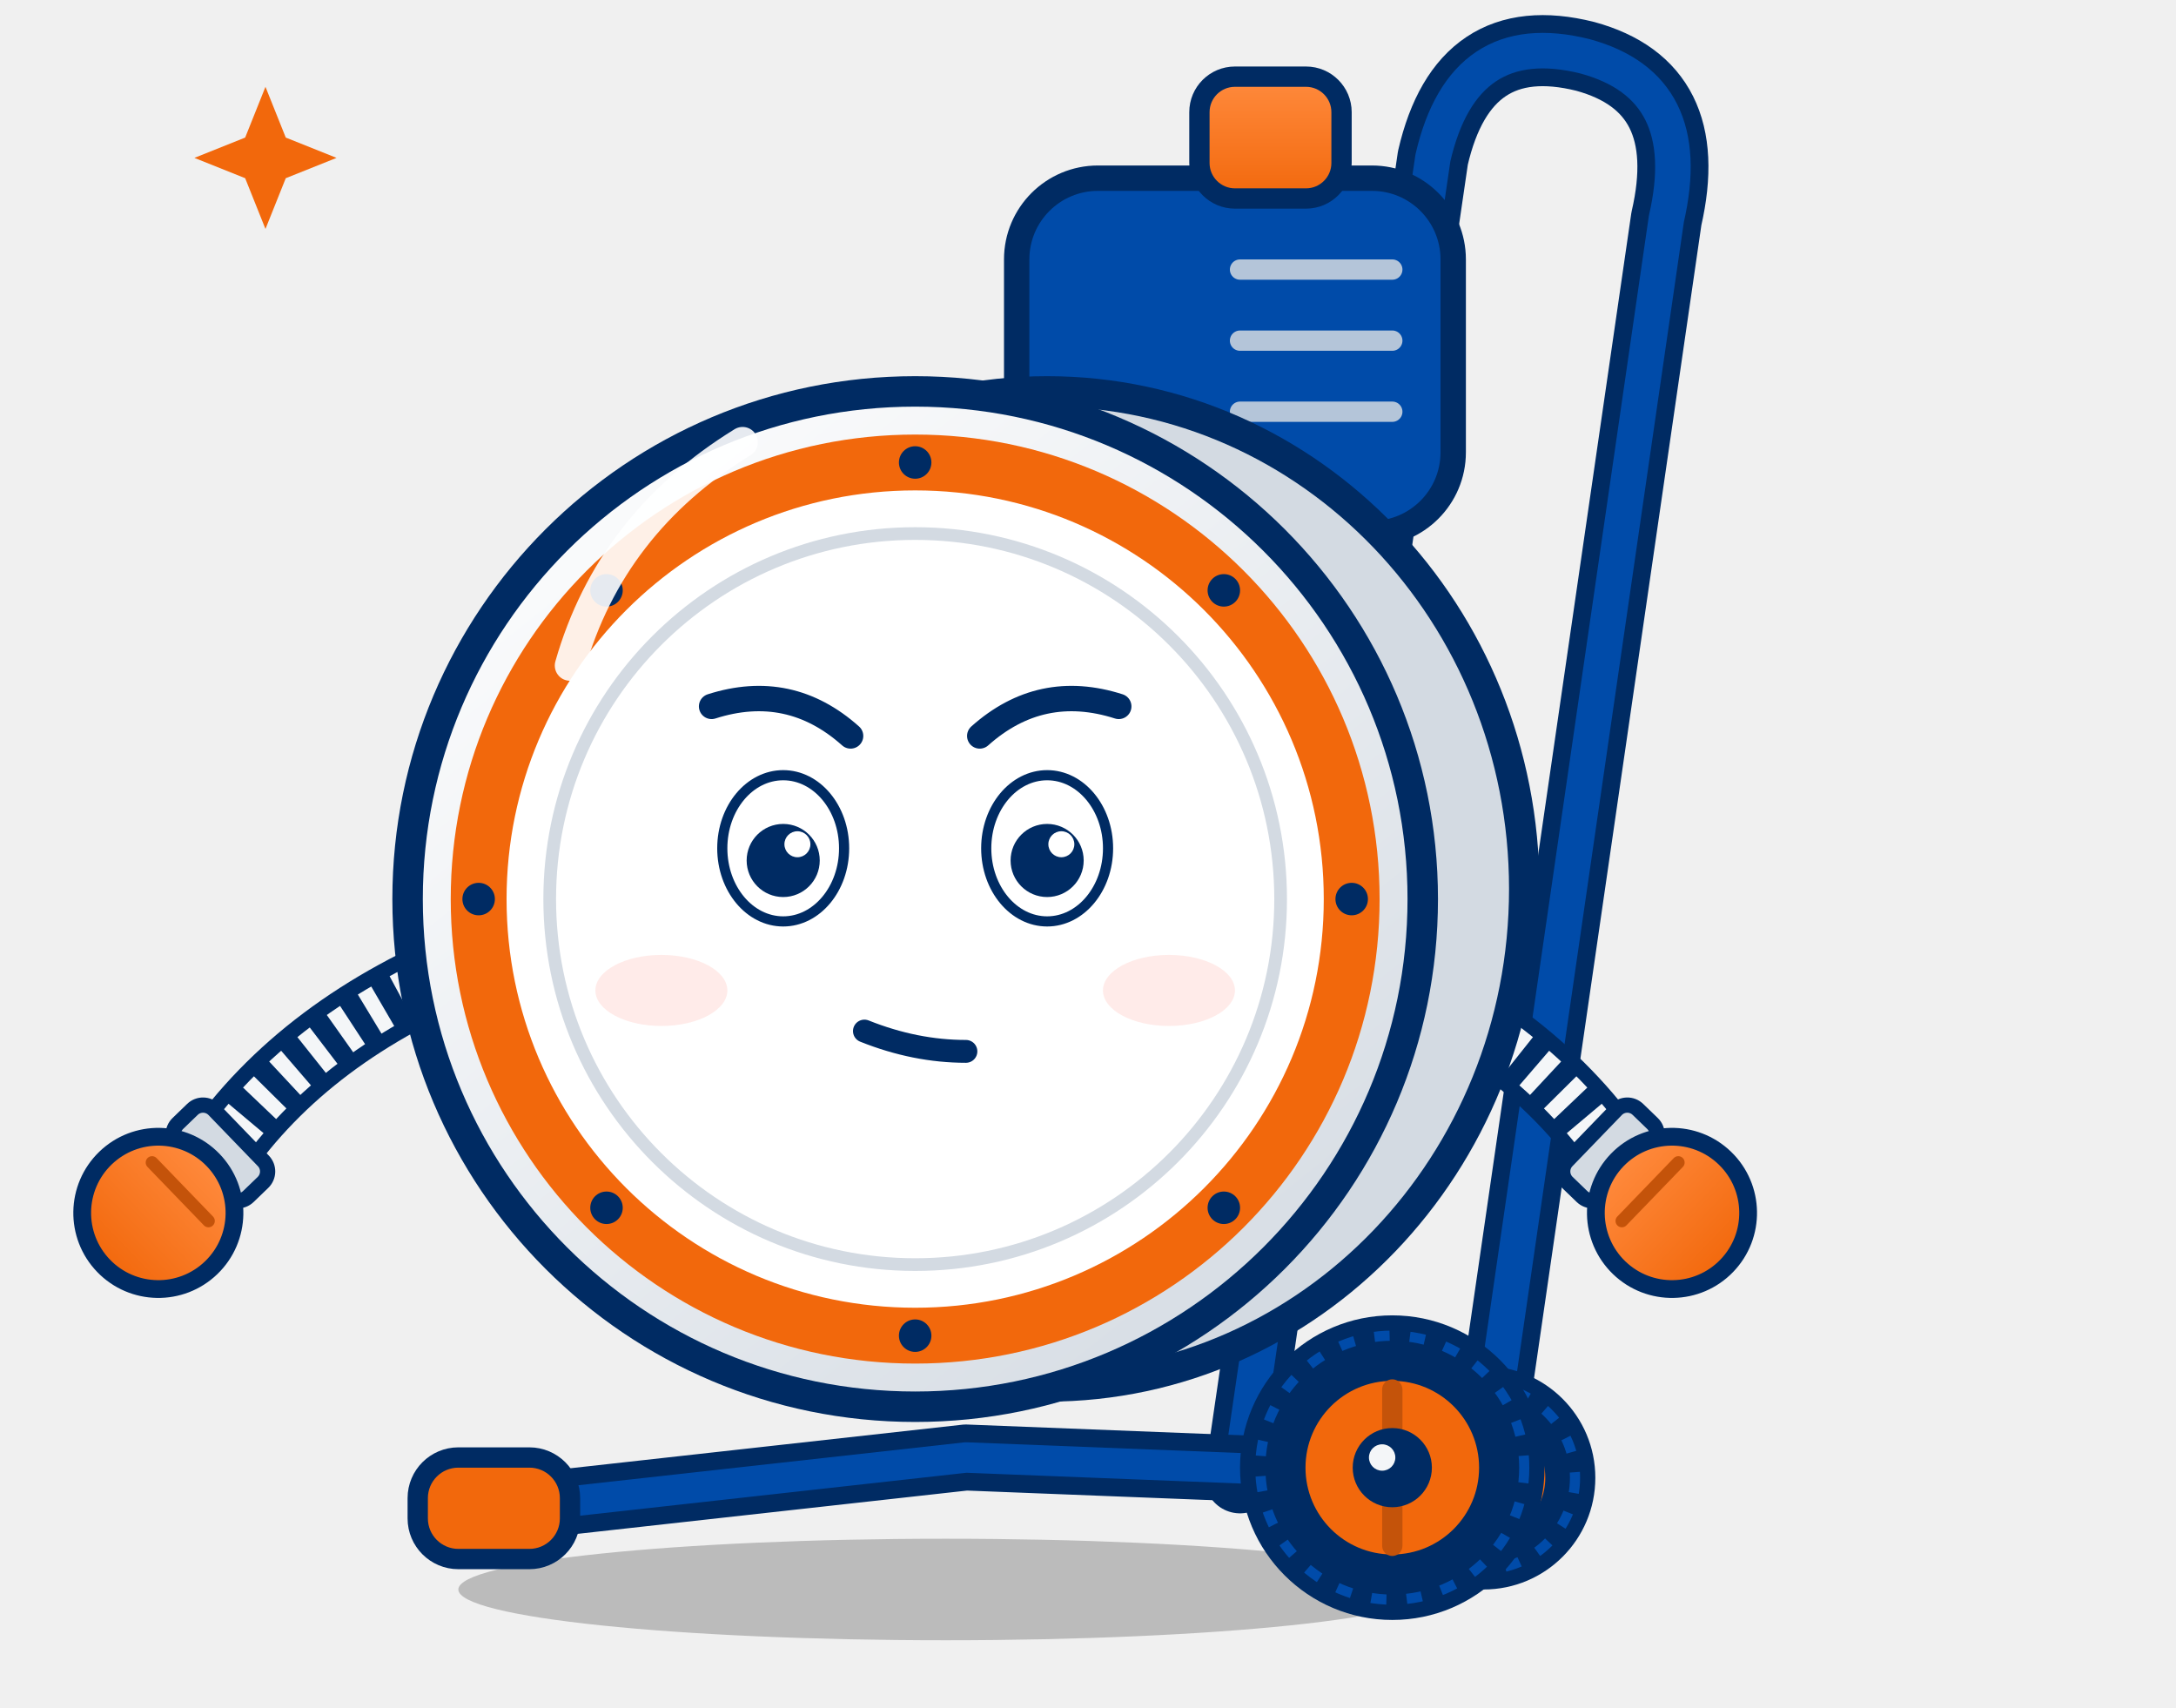
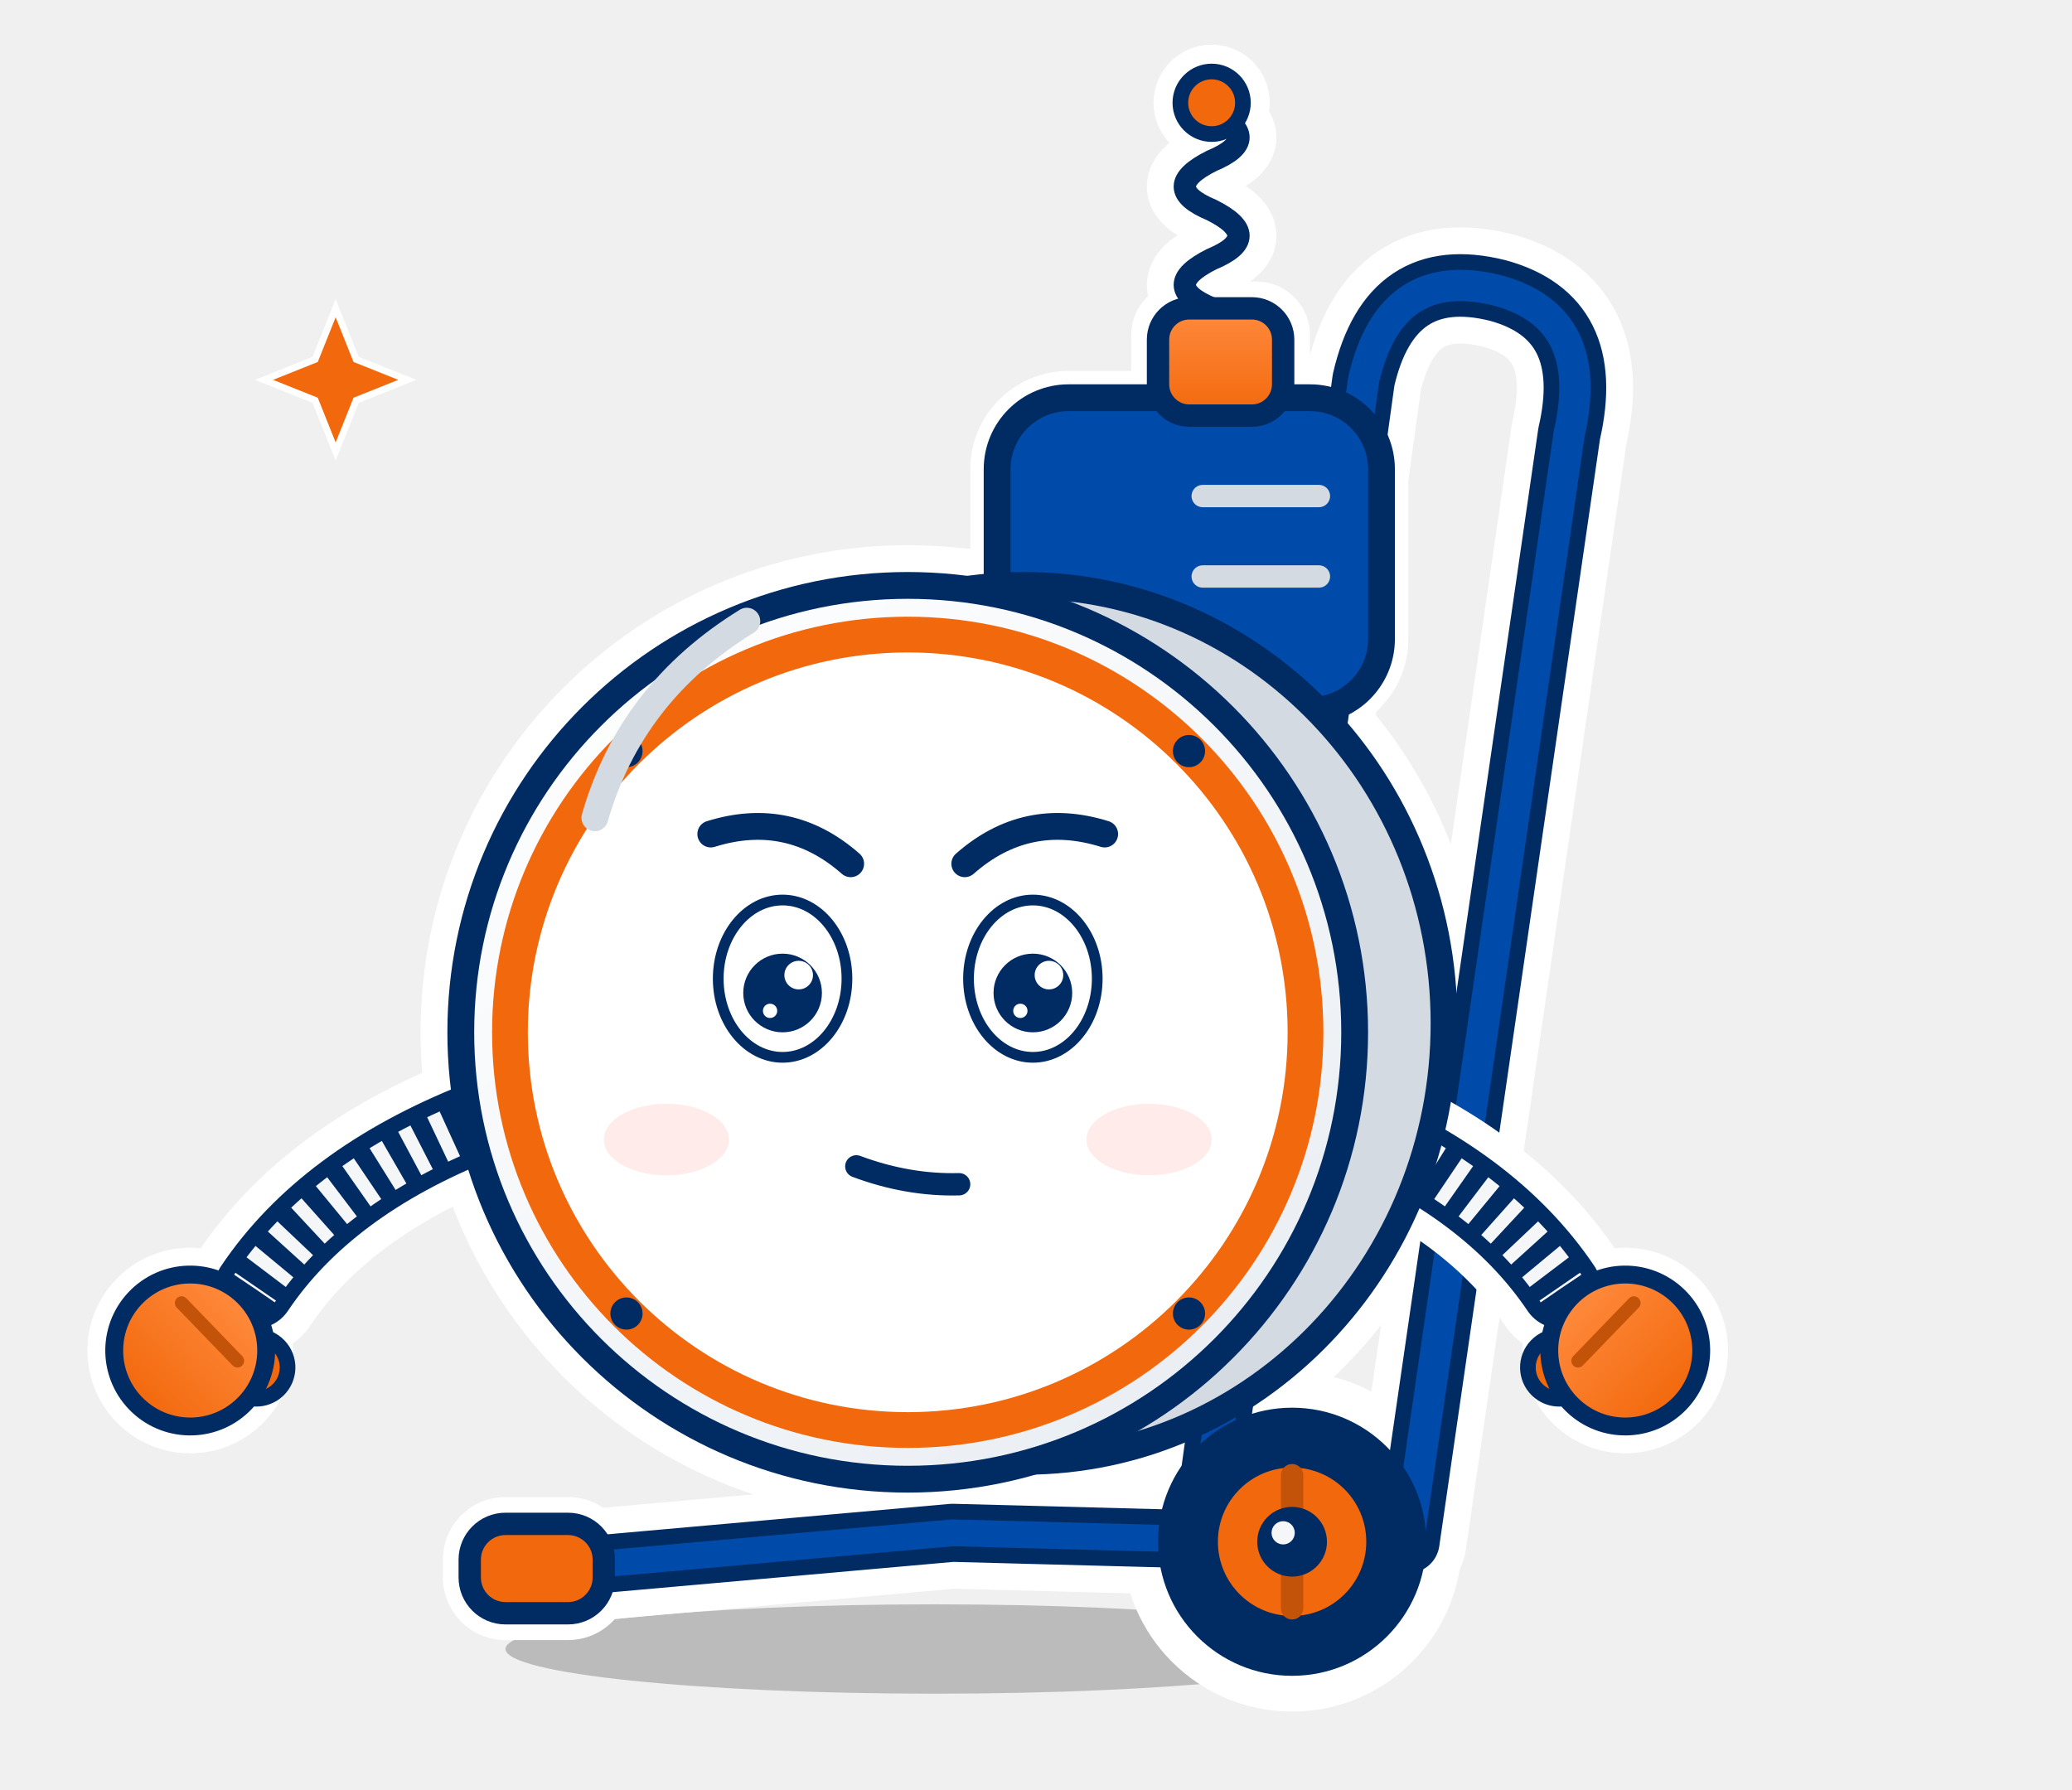
- <svg xmlns="http://www.w3.org/2000/svg" viewBox="-60.3 8.9 428.7 336.4" class="mola" role="img" aria-label="Mola, o mascote da M&amp;C Desentupidora">
+ <svg xmlns="http://www.w3.org/2000/svg" viewBox="-83.1 -45 463.6 400.4" class="mola" role="img" aria-label="Mola, a mascote da M&amp;C Desentupidora">
  <defs>
    <linearGradient id="ml6m" x1=".1" y1="0" x2=".9" y2="1">
      <stop offset="0" stop-color="#ffffff" />
-       <stop offset="1" stop-color="#D3DAE2" />
+       <stop offset="1" stop-color="#e8edf2" />
    </linearGradient>
    <linearGradient id="ml6o" x1="0" y1="0" x2="0" y2="1">
      <stop offset="0" stop-color="#ff8a3d" />
      <stop offset="1" stop-color="#F2680C" />
    </linearGradient>
    <clipPath id="ml6c">
-       <path d="M110,212 Q120,216 130,216 Q120,216 110,212 Z" />
+       <path d="M108.5,216 Q120,220.3 131.5,220 Q120,220.3 108.5,216 Z" />
    </clipPath>
  </defs>
  <g class="ml-rig">
-     <ellipse cx="126" cy="322" rx="96" ry="10" fill="#000" opacity="0.22" class="ml-shadow" />
-     <g class="ml-body">
-       <g>
-         <path d="M184,300 L222,40 Q228,14 252,20 Q274,26 268,52 L232,300" fill="none" stroke="#002B63" stroke-width="14" stroke-linecap="round" stroke-linejoin="round" />
-         <path d="M184,300 L222,40 Q228,14 252,20 Q274,26 268,52 L232,300" fill="none" stroke="#004BA9" stroke-width="7" stroke-linecap="round" stroke-linejoin="round" />
-       </g>
-       <g class="ml-wheel" transform="translate(232,300)">
-         <g>
-           <circle r="22" fill="#002B63" />
-           <circle r="18" fill="none" stroke="#004BA9" stroke-width="2" stroke-dasharray="3 4" />
-           <circle r="13.64" fill="#F2680C" stroke="#002B63" stroke-width="3" />
-           <rect x="-2" y="-12.76" width="4" height="25.52" rx="2" fill="#C4530A" />
-           <circle r="5.72" fill="#002B63" />
-           <circle cx="-2" cy="-2" r="2.6" fill="#F4F6F8" />
+     <ellipse cx="126" cy="324" rx="96" ry="10" fill="#000" opacity="0.22" class="ml-shadow ml-cart" />
+     <g class="ml-lean" transform="rotate(0 126 320)">
+       <g class="ml-body">
+         <g class="ml-outline ml-cart">
+           <rect x="134" y="38" width="98" height="82" rx="22" fill="#fff" />
+           <rect x="170" y="18" width="40" height="36" rx="12" fill="#fff" />
+           <path d="M188,24 q-12,-5 0,-11 q12,-5 0,-11 q-12,-5 0,-11 q12,-5 0,-11" fill="none" stroke="#fff" stroke-width="17" stroke-linecap="round" stroke-linejoin="round" />
+           <circle cx="188" cy="-22" r="13" fill="#fff" />
+           <rect x="16" y="290" width="42" height="32" rx="14" fill="#fff" />
+           <circle cx="206" cy="300" r="38" fill="#fff" />
+           <path d="M186,300 L222,40 Q228,14 252,20 Q274,26 268,52 L232,300" fill="none" stroke="#fff" stroke-width="26" stroke-linecap="round" stroke-linejoin="round" />
+           <path d="M40,306 L130,298 L206,300" fill="none" stroke="#fff" stroke-width="25" stroke-linecap="round" stroke-linejoin="round" />
+         </g>
+         <g class="ml-outline">
+           <ellipse cx="146" cy="184" rx="103" ry="107" fill="#fff" />
+           <circle cx="120" cy="186" r="109" fill="#fff" />
+         </g>
+         <g class="ml-cart">
+           <g>
+             <path d="M186,300 L222,40 Q228,14 252,20 Q274,26 268,52 L232,300" fill="none" stroke="#002B63" stroke-width="14" stroke-linecap="round" stroke-linejoin="round" />
+             <path d="M186,300 L222,40 Q228,14 252,20 Q274,26 268,52 L232,300" fill="none" stroke="#004BA9" stroke-width="7" stroke-linecap="round" stroke-linejoin="round" />
+           </g>
+           <g>
+             <path d="M40,306 L130,298 L206,300" fill="none" stroke="#002B63" stroke-width="13" stroke-linecap="round" stroke-linejoin="round" />
+             <path d="M40,306 L130,298 L206,300" fill="none" stroke="#004BA9" stroke-width="6" stroke-linecap="round" stroke-linejoin="round" />
+           </g>
+           <rect x="22" y="296" width="30" height="20" rx="8" fill="#F2680C" stroke="#002B63" stroke-width="5" />
+           <g class="ml-motor">
+             <rect x="140" y="44" width="86" height="70" rx="16" fill="#004BA9" stroke="#002B63" stroke-width="6" />
+             <path d="M186,66 H212" stroke="#D3DAE2" stroke-width="5" stroke-linecap="round" />
+             <path d="M186,84 H212" stroke="#D3DAE2" stroke-width="5" stroke-linecap="round" />
+             <g>
+               <path d="M188,24 q-12,-5 0,-11 q12,-5 0,-11 q-12,-5 0,-11 q12,-5 0,-11" fill="none" stroke="#002B63" stroke-width="5" stroke-linecap="round" stroke-linejoin="round" />
+               <circle cx="188" cy="-22" r="7" fill="#F2680C" stroke="#002B63" stroke-width="3.5" />
+               <rect x="176" y="24" width="28" height="24" rx="7" fill="url(#ml6o)" stroke="#002B63" stroke-width="5" />
+             </g>
+           </g>
+         </g>
+         <g class="ml-arm ml-cart" transform="translate(24,206) rotate(46)">
+           <g>
+             <path d="M0,0 Q-14,34 -8,62" fill="none" stroke="#fff" stroke-width="30" stroke-linecap="round" />
+             <circle cx="-8" cy="82" r="23" fill="#fff" />
+             <path d="M0,0 Q-14,34 -8,62" fill="none" stroke="#002B63" stroke-width="18" stroke-linecap="round" />
+             <path d="M0,0 Q-14,34 -8,62" fill="none" stroke="#F4F6F8" stroke-width="11" stroke-dasharray="3 4" />
+             <circle cx="5" cy="74" r="7" fill="#F2680C" stroke="#002B63" stroke-width="3.5" />
+             <circle cx="-8" cy="82" r="17" fill="url(#ml6o)" stroke="#002B63" stroke-width="4" />
+             <path d="M-17,76 h18" stroke="#C4530A" stroke-width="3" stroke-linecap="round" />
+           </g>
+         </g>
+         <g class="ml-arm ml-cart" transform="translate(216,206) rotate(-46)">
+           <g>
+             <path d="M0,0 Q14,34 8,62" fill="none" stroke="#fff" stroke-width="30" stroke-linecap="round" />
+             <circle cx="8" cy="82" r="23" fill="#fff" />
+             <path d="M0,0 Q14,34 8,62" fill="none" stroke="#002B63" stroke-width="18" stroke-linecap="round" />
+             <path d="M0,0 Q14,34 8,62" fill="none" stroke="#F4F6F8" stroke-width="11" stroke-dasharray="3 4" />
+             <circle cx="-5" cy="74" r="7" fill="#F2680C" stroke="#002B63" stroke-width="3.5" />
+             <circle cx="8" cy="82" r="17" fill="url(#ml6o)" stroke="#002B63" stroke-width="4" />
+             <path d="M-1,76 h18" stroke="#C4530A" stroke-width="3" stroke-linecap="round" />
+             <g class="ml-prop" opacity="0" transform="translate(8,82)">
+               <rect x="-5" y="-12" width="10" height="92" rx="5" fill="#c98a3d" stroke="#002B63" stroke-width="3" />
+               <path d="M-26,80 q26,40 52,0 z" fill="#c0392b" stroke="#002B63" stroke-width="3" stroke-linejoin="round" />
+             </g>
+           </g>
+         </g>
+         <ellipse cx="146" cy="184" rx="94" ry="98" fill="#D3DAE2" stroke="#002B63" stroke-width="6" />
+         <circle cx="120" cy="186" r="100" fill="url(#ml6m)" stroke="#002B63" stroke-width="6" />
+         <g class="ml-ring" transform="translate(120,186)">
+           <circle r="89" fill="#ffffff" stroke="#F2680C" stroke-width="8" />
+           <circle cx="62.93" cy="62.93" r="3.6" fill="#002B63" />
+           <circle cx="-62.93" cy="62.93" r="3.6" fill="#002B63" />
+           <circle cx="-62.93" cy="-62.93" r="3.6" fill="#002B63" />
+           <circle cx="62.93" cy="-62.93" r="3.6" fill="#002B63" />
+         </g>
+         <path d="M50,138 Q58,110 84,94" fill="none" stroke="#D3DAE2" stroke-width="6" stroke-linecap="round" />
+         <g class="ml-cart">
+           <g class="ml-wheel" transform="translate(206,300)">
+             <g>
+               <circle r="30" fill="#002B63" />
+               <circle r="18.6" fill="#F2680C" stroke="#002B63" stroke-width="4" />
+               <rect x="-2.5" y="-17.4" width="5" height="34.8" rx="2.5" fill="#C4530A" />
+               <circle r="7.8" fill="#002B63" />
+               <circle cx="-2" cy="-2" r="2.6" fill="#F4F6F8" />
+             </g>
+           </g>
+         </g>
+         <g class="ml-face">
+           <ellipse cx="66" cy="210" rx="14" ry="8" fill="#ff7a6b" opacity="0.15" />
+           <ellipse cx="174" cy="210" rx="14" ry="8" fill="#ff7a6b" opacity="0.15" />
+           <g class="ml-eye" transform="translate(92,174)">
+             <g opacity="1" transform="scale(0.8)">
+               <g>
+                 <ellipse cx="0" cy="0" rx="18" ry="22" fill="#fff" stroke="#002B63" stroke-width="3" />
+                 <g>
+                   <circle cx="0" cy="4" r="11" fill="#002B63" />
+                   <circle cx="4.5" cy="-1" r="4" fill="#fff" />
+                   <circle cx="-3.5" cy="9" r="2" fill="#fff" />
+                 </g>
+               </g>
+             </g>
+             <path d="M-15,3 Q0,-11 15,3" fill="none" stroke="#002B63" stroke-width="5.5" stroke-linecap="round" opacity="0" />
+           </g>
+           <g class="ml-eye" transform="translate(148,174)">
+             <g opacity="1" transform="scale(0.8)">
+               <g>
+                 <ellipse cx="0" cy="0" rx="18" ry="22" fill="#fff" stroke="#002B63" stroke-width="3" />
+                 <g>
+                   <circle cx="0" cy="4" r="11" fill="#002B63" />
+                   <circle cx="4.5" cy="-1" r="4" fill="#fff" />
+                   <circle cx="-3.5" cy="9" r="2" fill="#fff" />
+                 </g>
+               </g>
+             </g>
+             <path d="M-15,3 Q0,-11 15,3" fill="none" stroke="#002B63" stroke-width="5.5" stroke-linecap="round" opacity="0" />
+           </g>
+           <path d="M76,142 Q92,133 108,142" fill="none" stroke="#002B63" stroke-width="6" stroke-linecap="round" transform="translate(0,3) rotate(12 92 140)" />
+           <path d="M132,142 Q148,133 164,142" fill="none" stroke="#002B63" stroke-width="6" stroke-linecap="round" transform="translate(0,3) rotate(-12 148 140)" />
+           <path d="M108.5,216 Q120,220.3 131.5,220 Q120,220.3 108.5,216 Z" fill="#002B63" stroke="#002B63" stroke-width="5" stroke-linejoin="round" stroke-linecap="round" />
+           <ellipse cx="120" cy="217.15" rx="10" ry="7" fill="#ff7a6b" opacity="0" clip-path="url(#ml6c)" />
        </g>
      </g>
-       <g class="ml-motor">
-         <rect x="140" y="44" width="86" height="70" rx="16" fill="#004BA9" stroke="#002B63" stroke-width="5" />
-         <path d="M184,62 H214" stroke="#D3DAE2" stroke-width="4" stroke-linecap="round" opacity="0.85" />
-         <path d="M184,76 H214" stroke="#D3DAE2" stroke-width="4" stroke-linecap="round" opacity="0.85" />
-         <path d="M184,90 H214" stroke="#D3DAE2" stroke-width="4" stroke-linecap="round" opacity="0.85" />
-         <rect x="176" y="24" width="28" height="24" rx="7" fill="url(#ml6o)" stroke="#002B63" stroke-width="4" />
-       </g>
-       <g>
-         <path d="M40,306 L130,296 L232,300" fill="none" stroke="#002B63" stroke-width="13" stroke-linecap="round" stroke-linejoin="round" />
-         <path d="M40,306 L130,296 L232,300" fill="none" stroke="#004BA9" stroke-width="6" stroke-linecap="round" stroke-linejoin="round" />
-       </g>
-       <rect x="22" y="296" width="30" height="20" rx="8" fill="#F2680C" stroke="#002B63" stroke-width="4" />
-       <g class="ml-arm" transform="translate(34,198) rotate(46)">
-         <g>
-           <path d="M0,0 Q-14,34 -8,64" fill="none" stroke="#002B63" stroke-width="15" stroke-linecap="round" />
-           <path d="M0,0 Q-14,34 -8,64" fill="none" stroke="#F4F6F8" stroke-width="9" stroke-dasharray="3 4" />
-           <rect x="-18" y="58" width="20" height="10" rx="3" fill="#D3DAE2" stroke="#002B63" stroke-width="3" />
-           <circle cx="-8" cy="80" r="15" fill="url(#ml6o)" stroke="#002B63" stroke-width="3.5" />
-           <path d="M-16,74 h16" stroke="#C4530A" stroke-width="2.5" stroke-linecap="round" />
-         </g>
-       </g>
-       <g class="ml-arm" transform="translate(206,198) rotate(-46)">
-         <g>
-           <path d="M0,0 Q14,34 8,64" fill="none" stroke="#002B63" stroke-width="15" stroke-linecap="round" />
-           <path d="M0,0 Q14,34 8,64" fill="none" stroke="#F4F6F8" stroke-width="9" stroke-dasharray="3 4" />
-           <rect x="-2" y="58" width="20" height="10" rx="3" fill="#D3DAE2" stroke="#002B63" stroke-width="3" />
-           <circle cx="8" cy="80" r="15" fill="url(#ml6o)" stroke="#002B63" stroke-width="3.5" />
-           <path d="M0,74 h16" stroke="#C4530A" stroke-width="2.5" stroke-linecap="round" />
-           <g class="ml-prop" opacity="0" transform="translate(8,80)">
-             <rect x="-4" y="-12" width="8" height="92" rx="4" fill="#c98a3d" />
-             <path d="M-24,80 q24,38 48,0 z" fill="#c0392b" />
-             <rect x="-26" y="76" width="52" height="7" rx="3.5" fill="#962d22" />
-           </g>
-         </g>
-       </g>
-       <ellipse cx="146" cy="184" rx="94" ry="98" fill="#D3DAE2" stroke="#002B63" stroke-width="6" />
-       <circle cx="120" cy="186" r="100" fill="url(#ml6m)" stroke="#002B63" stroke-width="6" />
-       <g class="ml-ring" transform="translate(120,186)">
-         <circle r="86" fill="#ffffff" stroke="#F2680C" stroke-width="11" />
-         <circle cx="86.00" cy="0.00" r="3.2" fill="#002B63" />
-         <circle cx="60.81" cy="60.81" r="3.2" fill="#002B63" />
-         <circle cx="0.00" cy="86.00" r="3.2" fill="#002B63" />
-         <circle cx="-60.81" cy="60.81" r="3.2" fill="#002B63" />
-         <circle cx="-86.00" cy="0.00" r="3.2" fill="#002B63" />
-         <circle cx="-60.81" cy="-60.81" r="3.2" fill="#002B63" />
-         <circle cx="-0.00" cy="-86.00" r="3.2" fill="#002B63" />
-         <circle cx="60.81" cy="-60.81" r="3.2" fill="#002B63" />
-       </g>
-       <circle cx="120" cy="186" r="72" fill="none" stroke="#D3DAE2" stroke-width="2.5" />
-       <path d="M52,140 Q60,112 86,96" fill="none" stroke="#ffffff" stroke-width="6" stroke-linecap="round" opacity="0.9" />
-       <g class="ml-wheel" transform="translate(214,298)">
-         <g>
-           <circle r="30" fill="#002B63" />
-           <circle r="26" fill="none" stroke="#004BA9" stroke-width="2" stroke-dasharray="3 4" />
-           <circle r="18.6" fill="#F2680C" stroke="#002B63" stroke-width="3" />
-           <rect x="-2" y="-17.4" width="4" height="34.8" rx="2" fill="#C4530A" />
-           <circle r="7.8" fill="#002B63" />
-           <circle cx="-2" cy="-2" r="2.6" fill="#F4F6F8" />
-         </g>
-       </g>
-       <g class="ml-face">
-         <ellipse cx="70" cy="204" rx="13" ry="7" fill="#ff7a6b" opacity="0.15" />
-         <ellipse cx="170" cy="204" rx="13" ry="7" fill="#ff7a6b" opacity="0.15" />
-         <g class="ml-eye" transform="translate(94,176)">
-           <g opacity="1" transform="scale(0.8)">
-             <g>
-               <ellipse cx="0" cy="0" rx="15" ry="18" fill="#fff" stroke="#002B63" stroke-width="2.5" />
-               <g>
-                 <circle cx="0" cy="3" r="9" fill="#002B63" />
-                 <circle cx="3.5" cy="-1" r="3.2" fill="#fff" />
-               </g>
-             </g>
-           </g>
-           <path d="M-13,2 Q0,-10 13,2" fill="none" stroke="#002B63" stroke-width="4.5" stroke-linecap="round" opacity="0" />
-         </g>
-         <g class="ml-eye" transform="translate(146,176)">
-           <g opacity="1" transform="scale(0.8)">
-             <g>
-               <ellipse cx="0" cy="0" rx="15" ry="18" fill="#fff" stroke="#002B63" stroke-width="2.5" />
-               <g>
-                 <circle cx="0" cy="3" r="9" fill="#002B63" />
-                 <circle cx="3.5" cy="-1" r="3.2" fill="#fff" />
-               </g>
-             </g>
-           </g>
-           <path d="M-13,2 Q0,-10 13,2" fill="none" stroke="#002B63" stroke-width="4.5" stroke-linecap="round" opacity="0" />
-         </g>
-         <path d="M80,148 Q94,140 108,148" fill="none" stroke="#002B63" stroke-width="5" stroke-linecap="round" transform="translate(0,3) rotate(12 94 146)" />
-         <path d="M132,148 Q146,140 160,148" fill="none" stroke="#002B63" stroke-width="5" stroke-linecap="round" transform="translate(0,3) rotate(-12 146 146)" />
-         <path d="M110,212 Q120,216 130,216 Q120,216 110,212 Z" fill="#002B63" stroke="#002B63" stroke-width="4.5" stroke-linejoin="round" stroke-linecap="round" />
-         <ellipse cx="120" cy="213" rx="9" ry="6" fill="#ff7a6b" opacity="0" clip-path="url(#ml6c)" />
-       </g>
    </g>
-     <g class="ml-spark" transform="translate(-8,40)">
-       <path d="M0,-14 L4,-4 L14,0 L4,4 L0,14 L-4,4 L-14,0 L-4,-4 Z" fill="#F2680C" />
+     <g class="ml-spark ml-cart" transform="translate(-8,40)">
+       <path d="M0,-14 L4,-4 L14,0 L4,4 L0,14 L-4,4 L-14,0 L-4,-4 Z" fill="#F2680C" stroke="#fff" stroke-width="3" paint-order="stroke" />
    </g>
  </g>
</svg>
